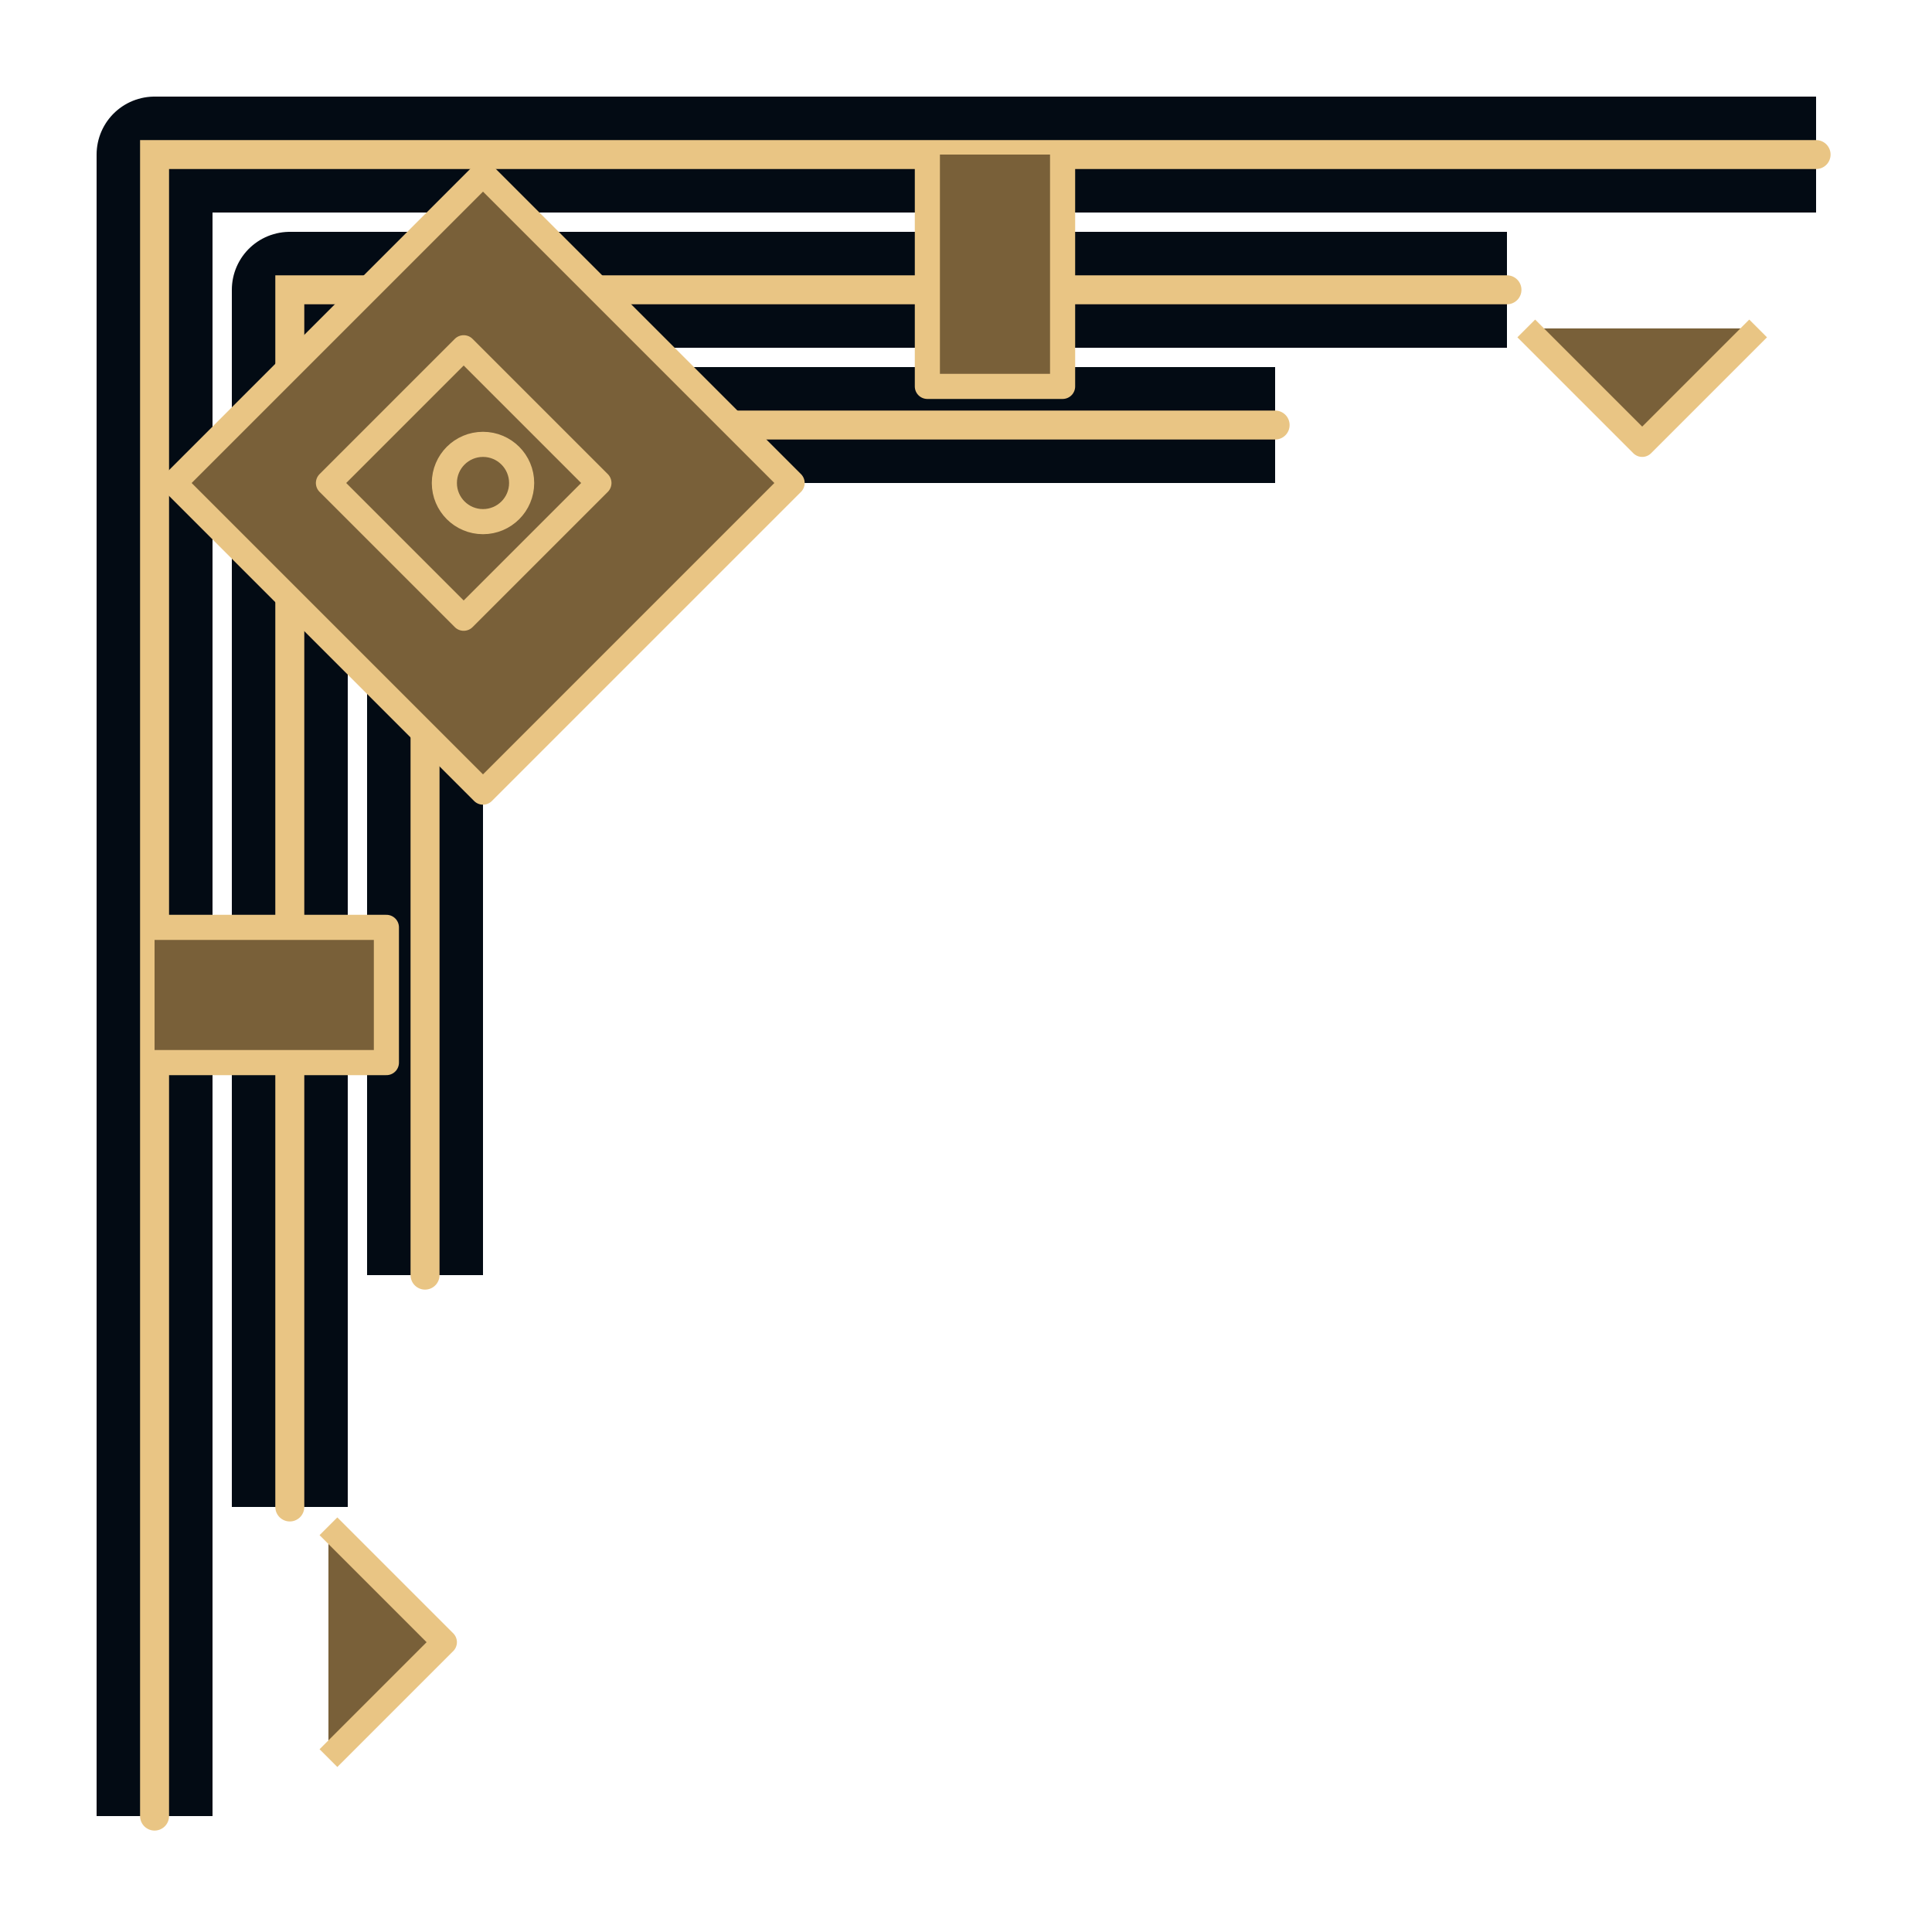
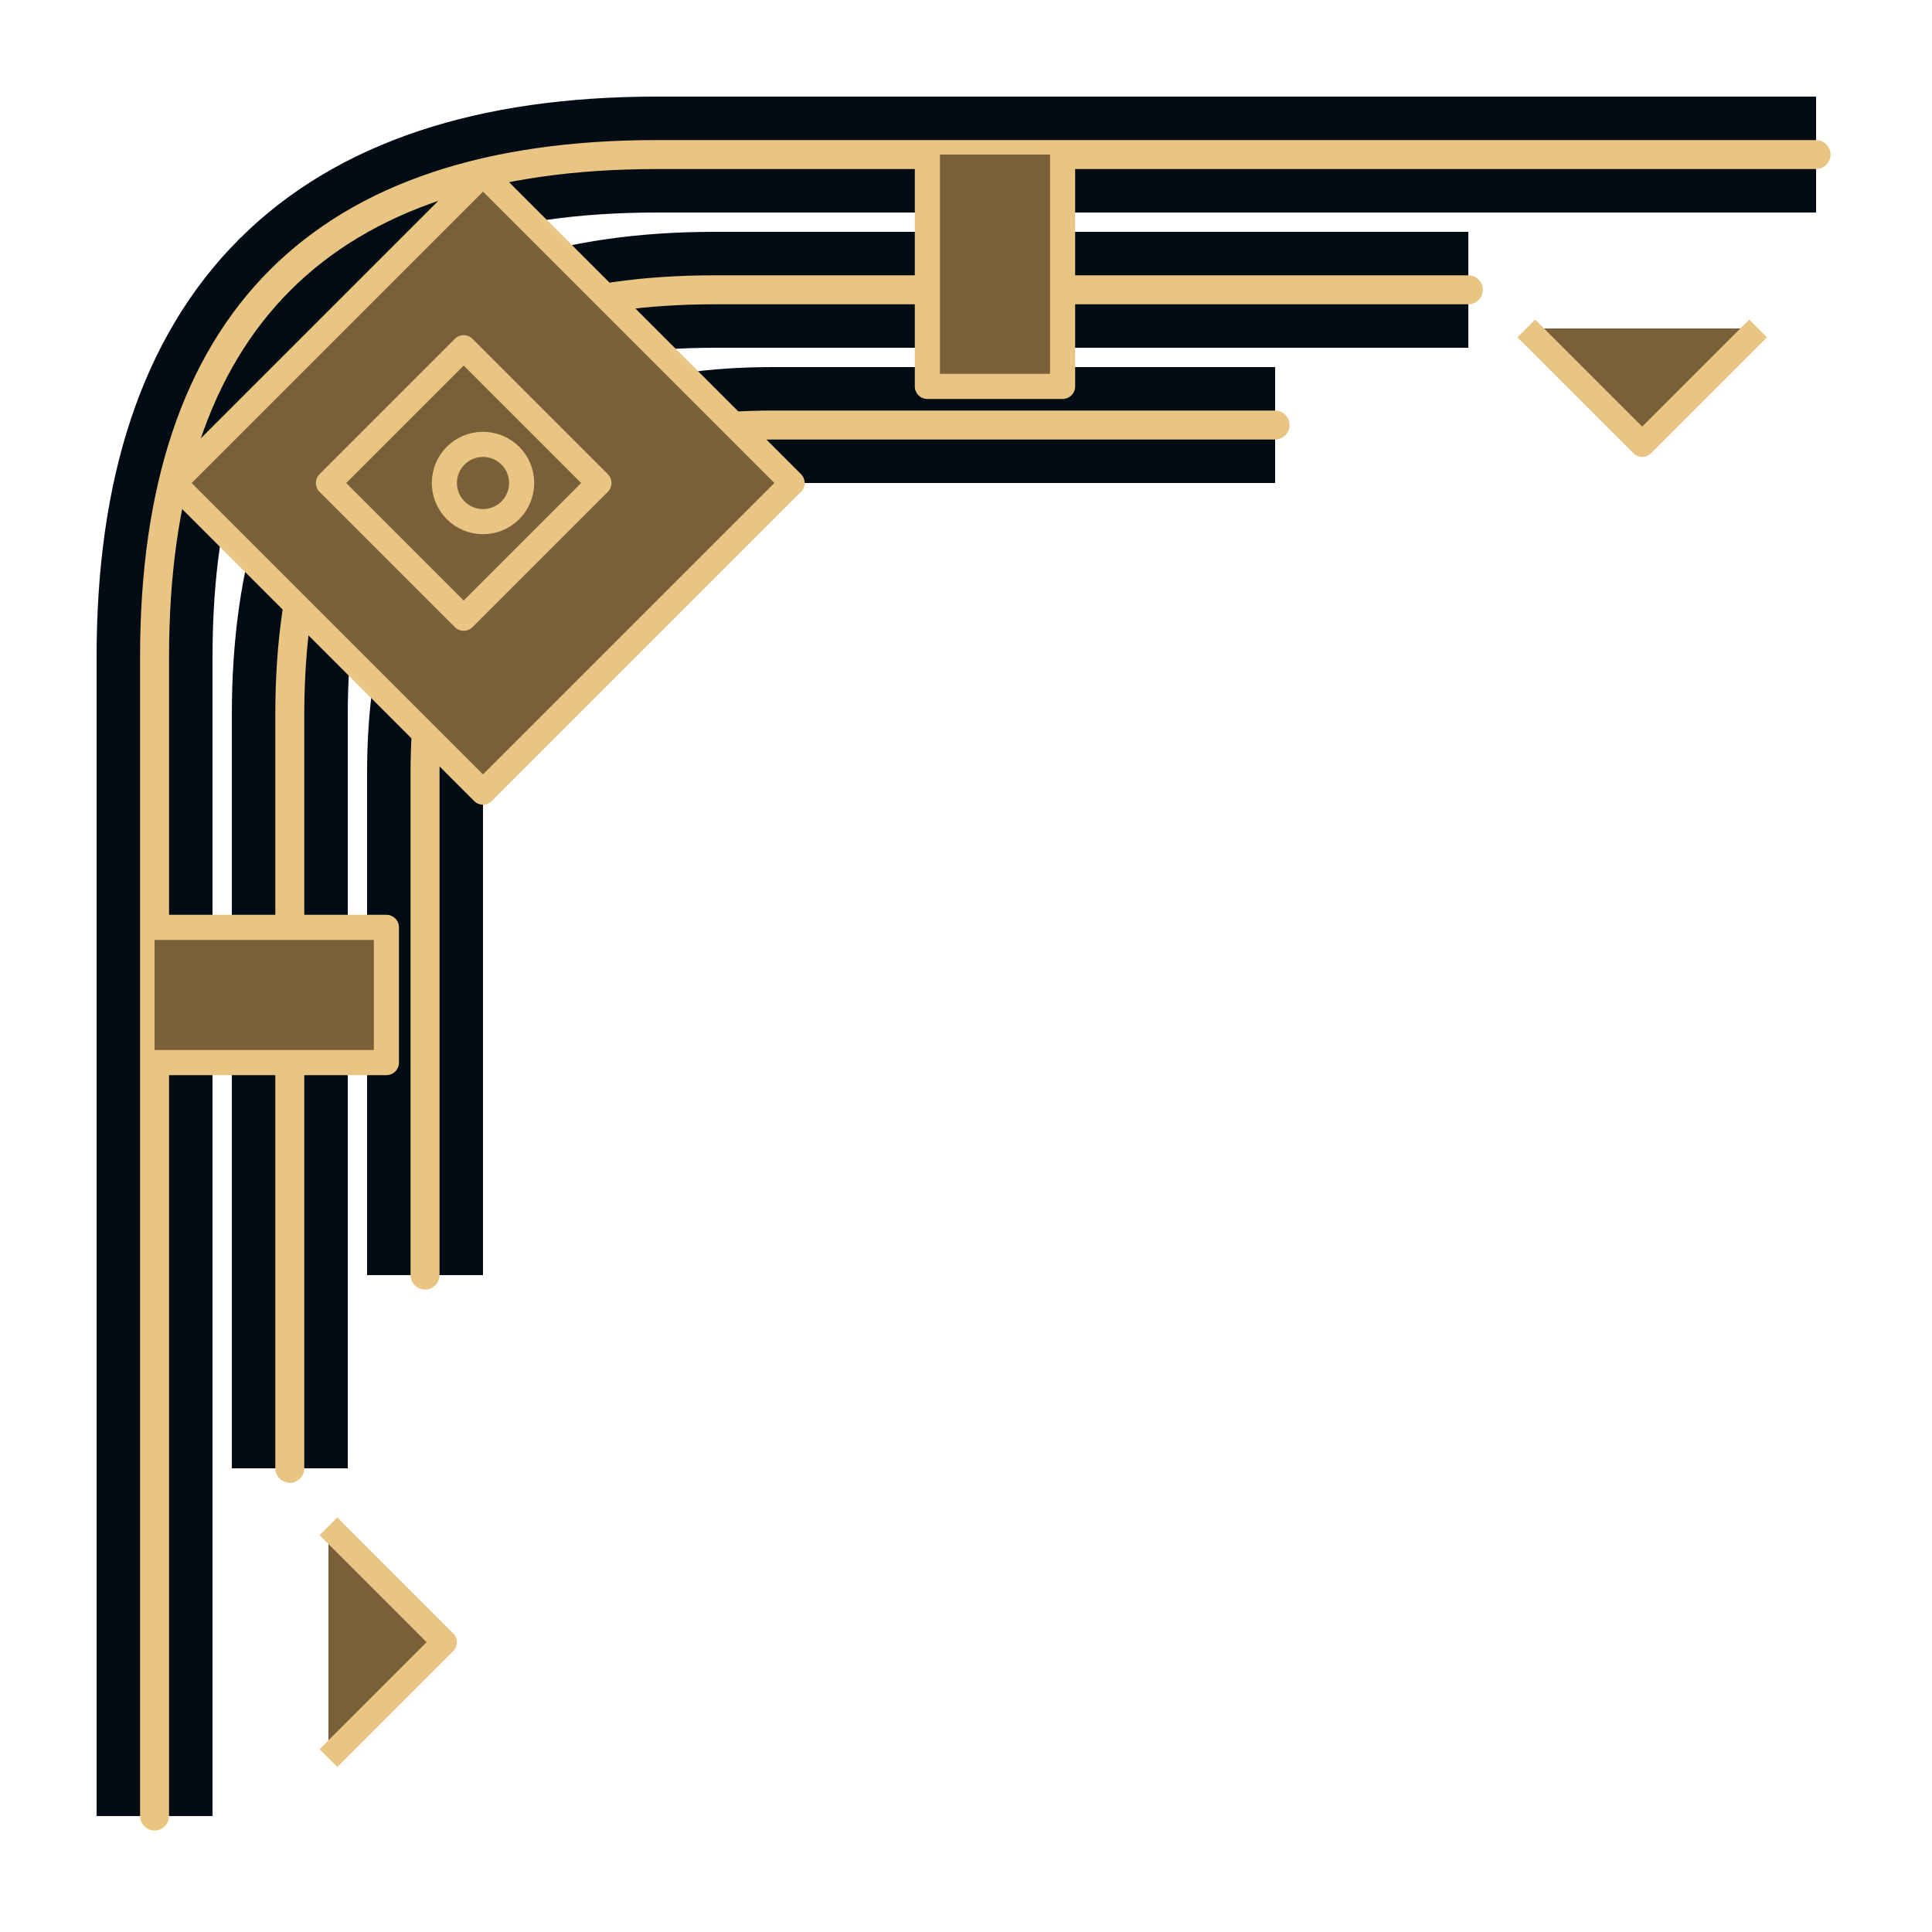
<svg xmlns="http://www.w3.org/2000/svg" viewBox="0 0 100 100" fill="none">
-   <path d="M8 94V8H94M15 78V15H78M22 66V22H66" stroke="#030b14" stroke-width="6" stroke-linejoin="round" />
-   <path d="M8 94V8H94M15 78V15H78M22 66V22H66" stroke="#e9c584" stroke-width="1.5" stroke-linecap="round" />
+   <path d="M8 94V34Q8 8 34 8H94M15 76V37Q15 15 37 15H76M22 66V40Q22 22 40 22H66" stroke="#030b14" stroke-width="6" stroke-linejoin="round" />
+   <path d="M8 94V34Q8 8 34 8H94M15 76V37Q15 15 37 15H76M22 66V40Q22 22 40 22H66" stroke="#e9c584" stroke-width="1.5" stroke-linecap="round" />
  <g stroke="#e9c584" stroke-width="1.3" fill="#796039" stroke-linejoin="round">
    <path d="M25 9L9 25L25 41L41 25ZM24 18L17 25L24 32L31 25ZM8 55H20V48H8M55 8V20H48V8M17 91L23 85L17 79M91 17L85 23L79 17" />
    <circle cx="25" cy="25" r="2" />
  </g>
</svg>
